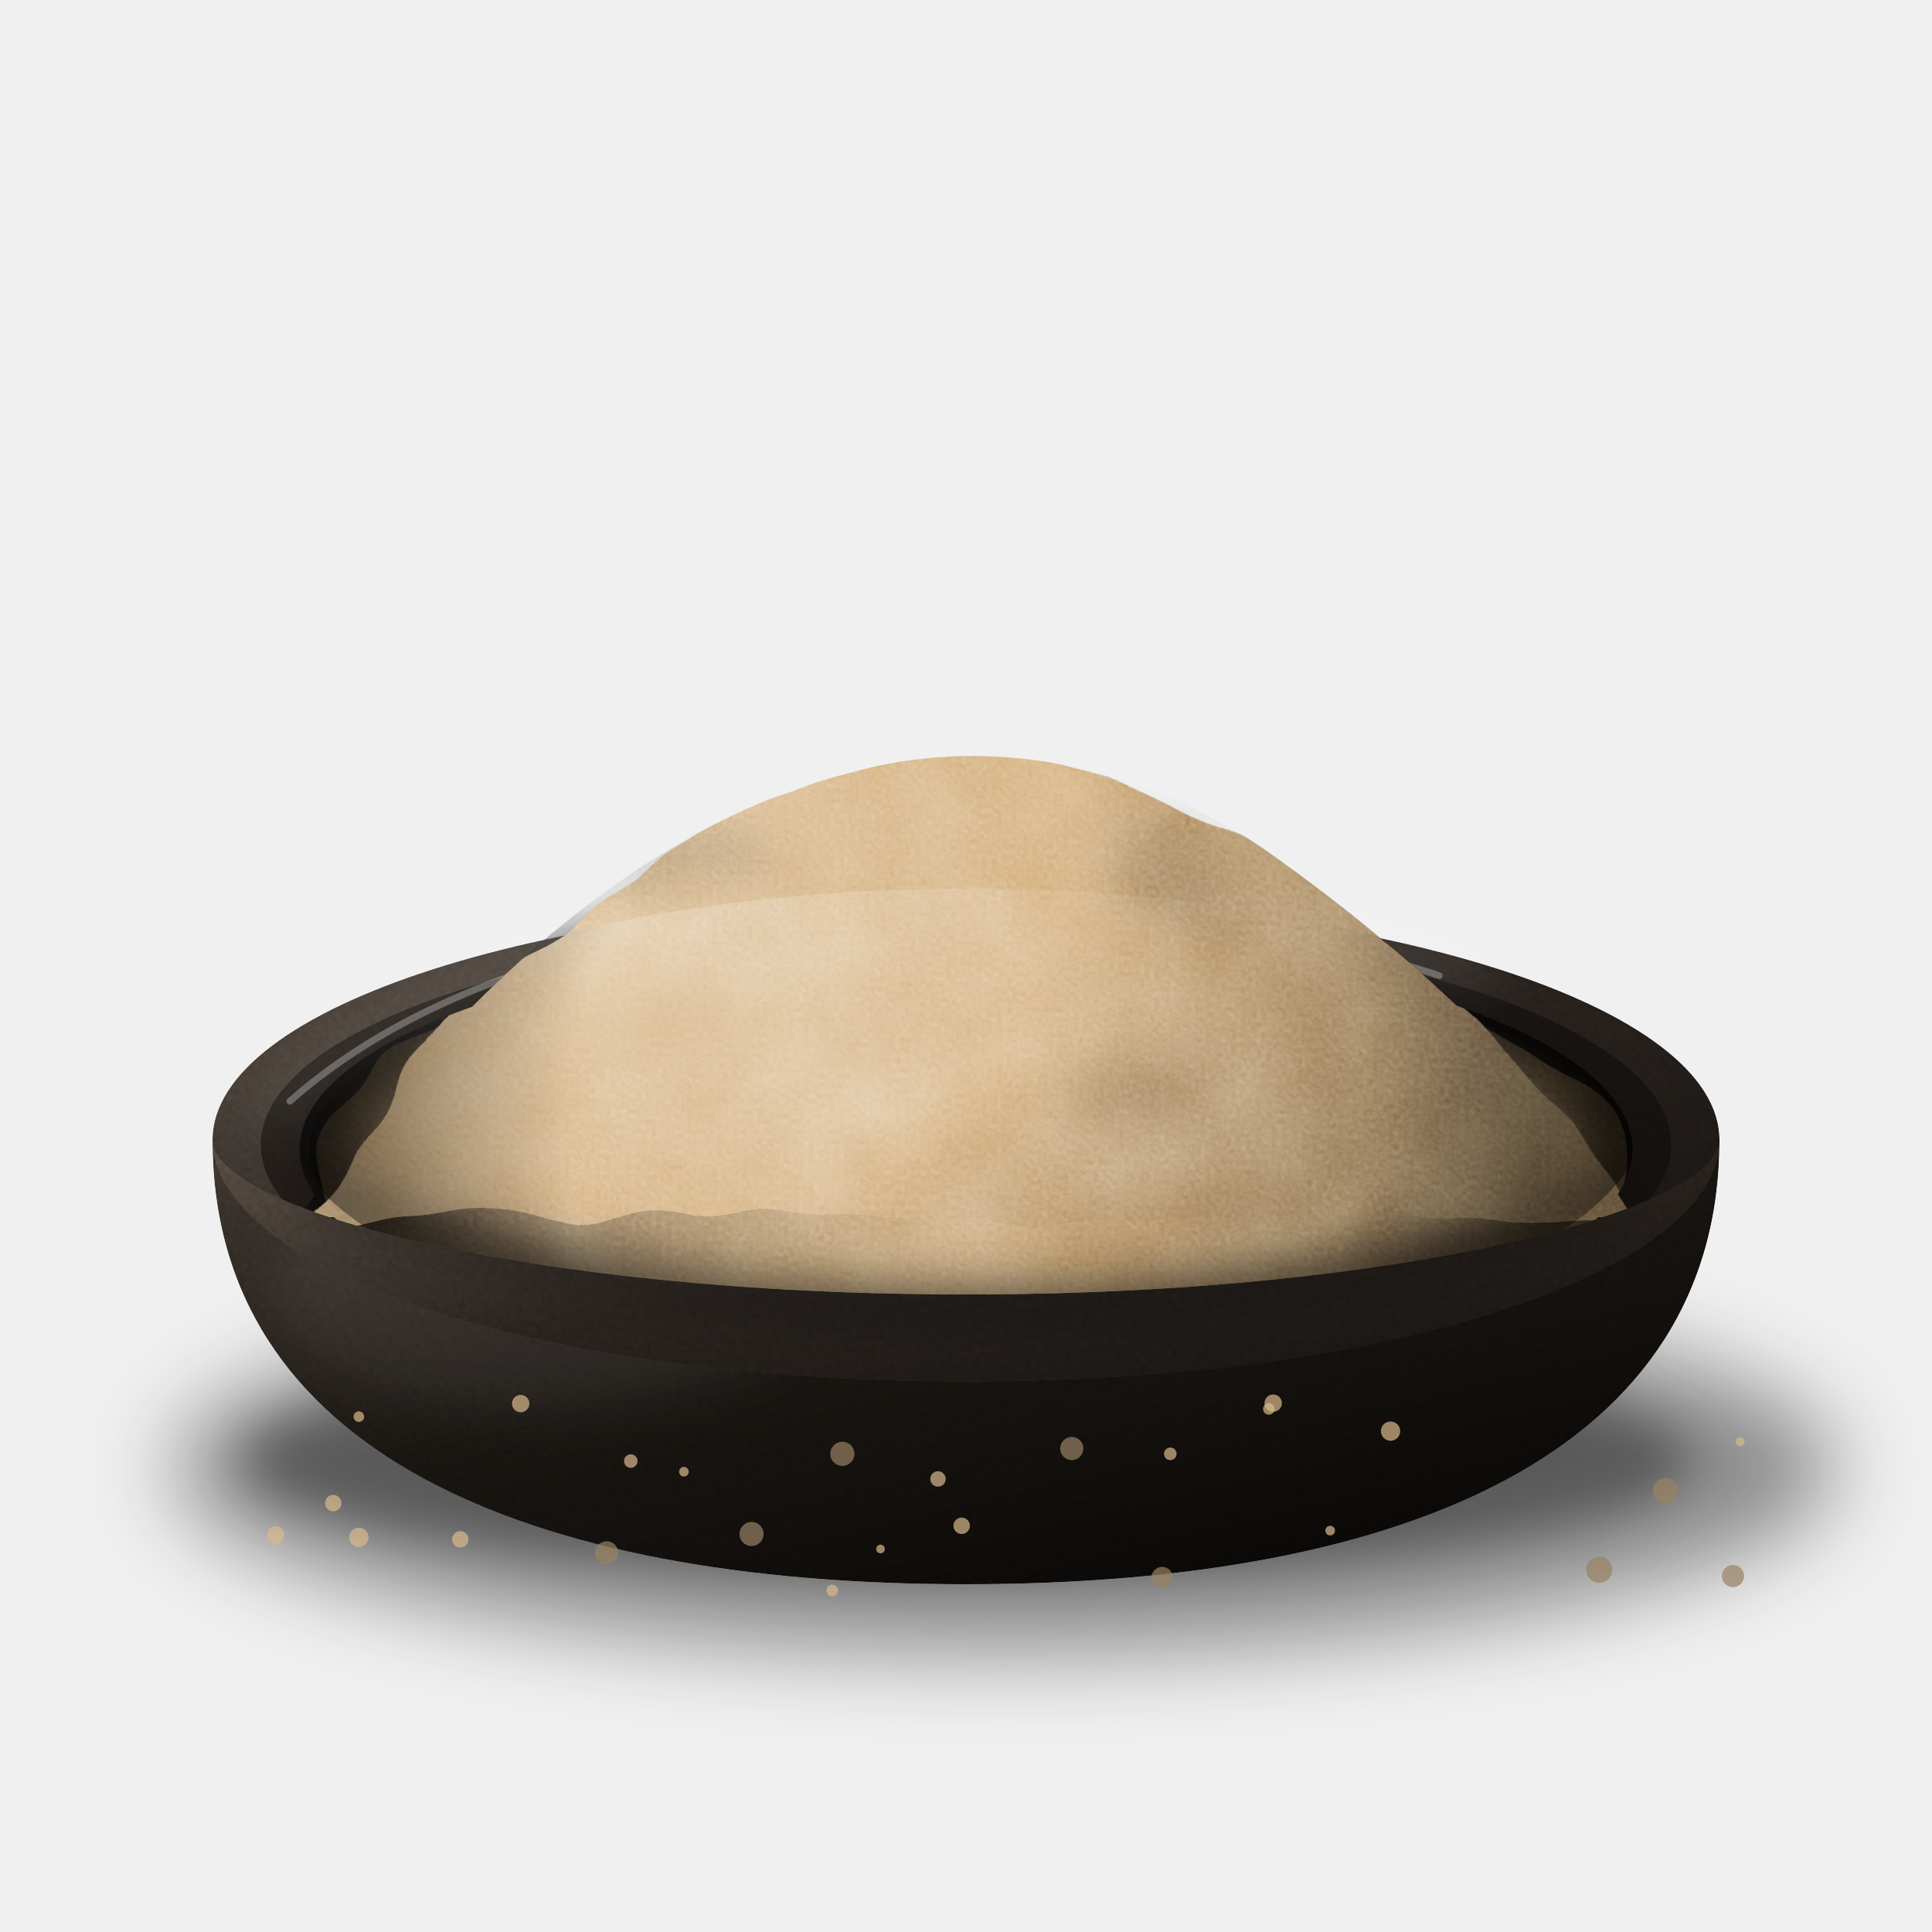
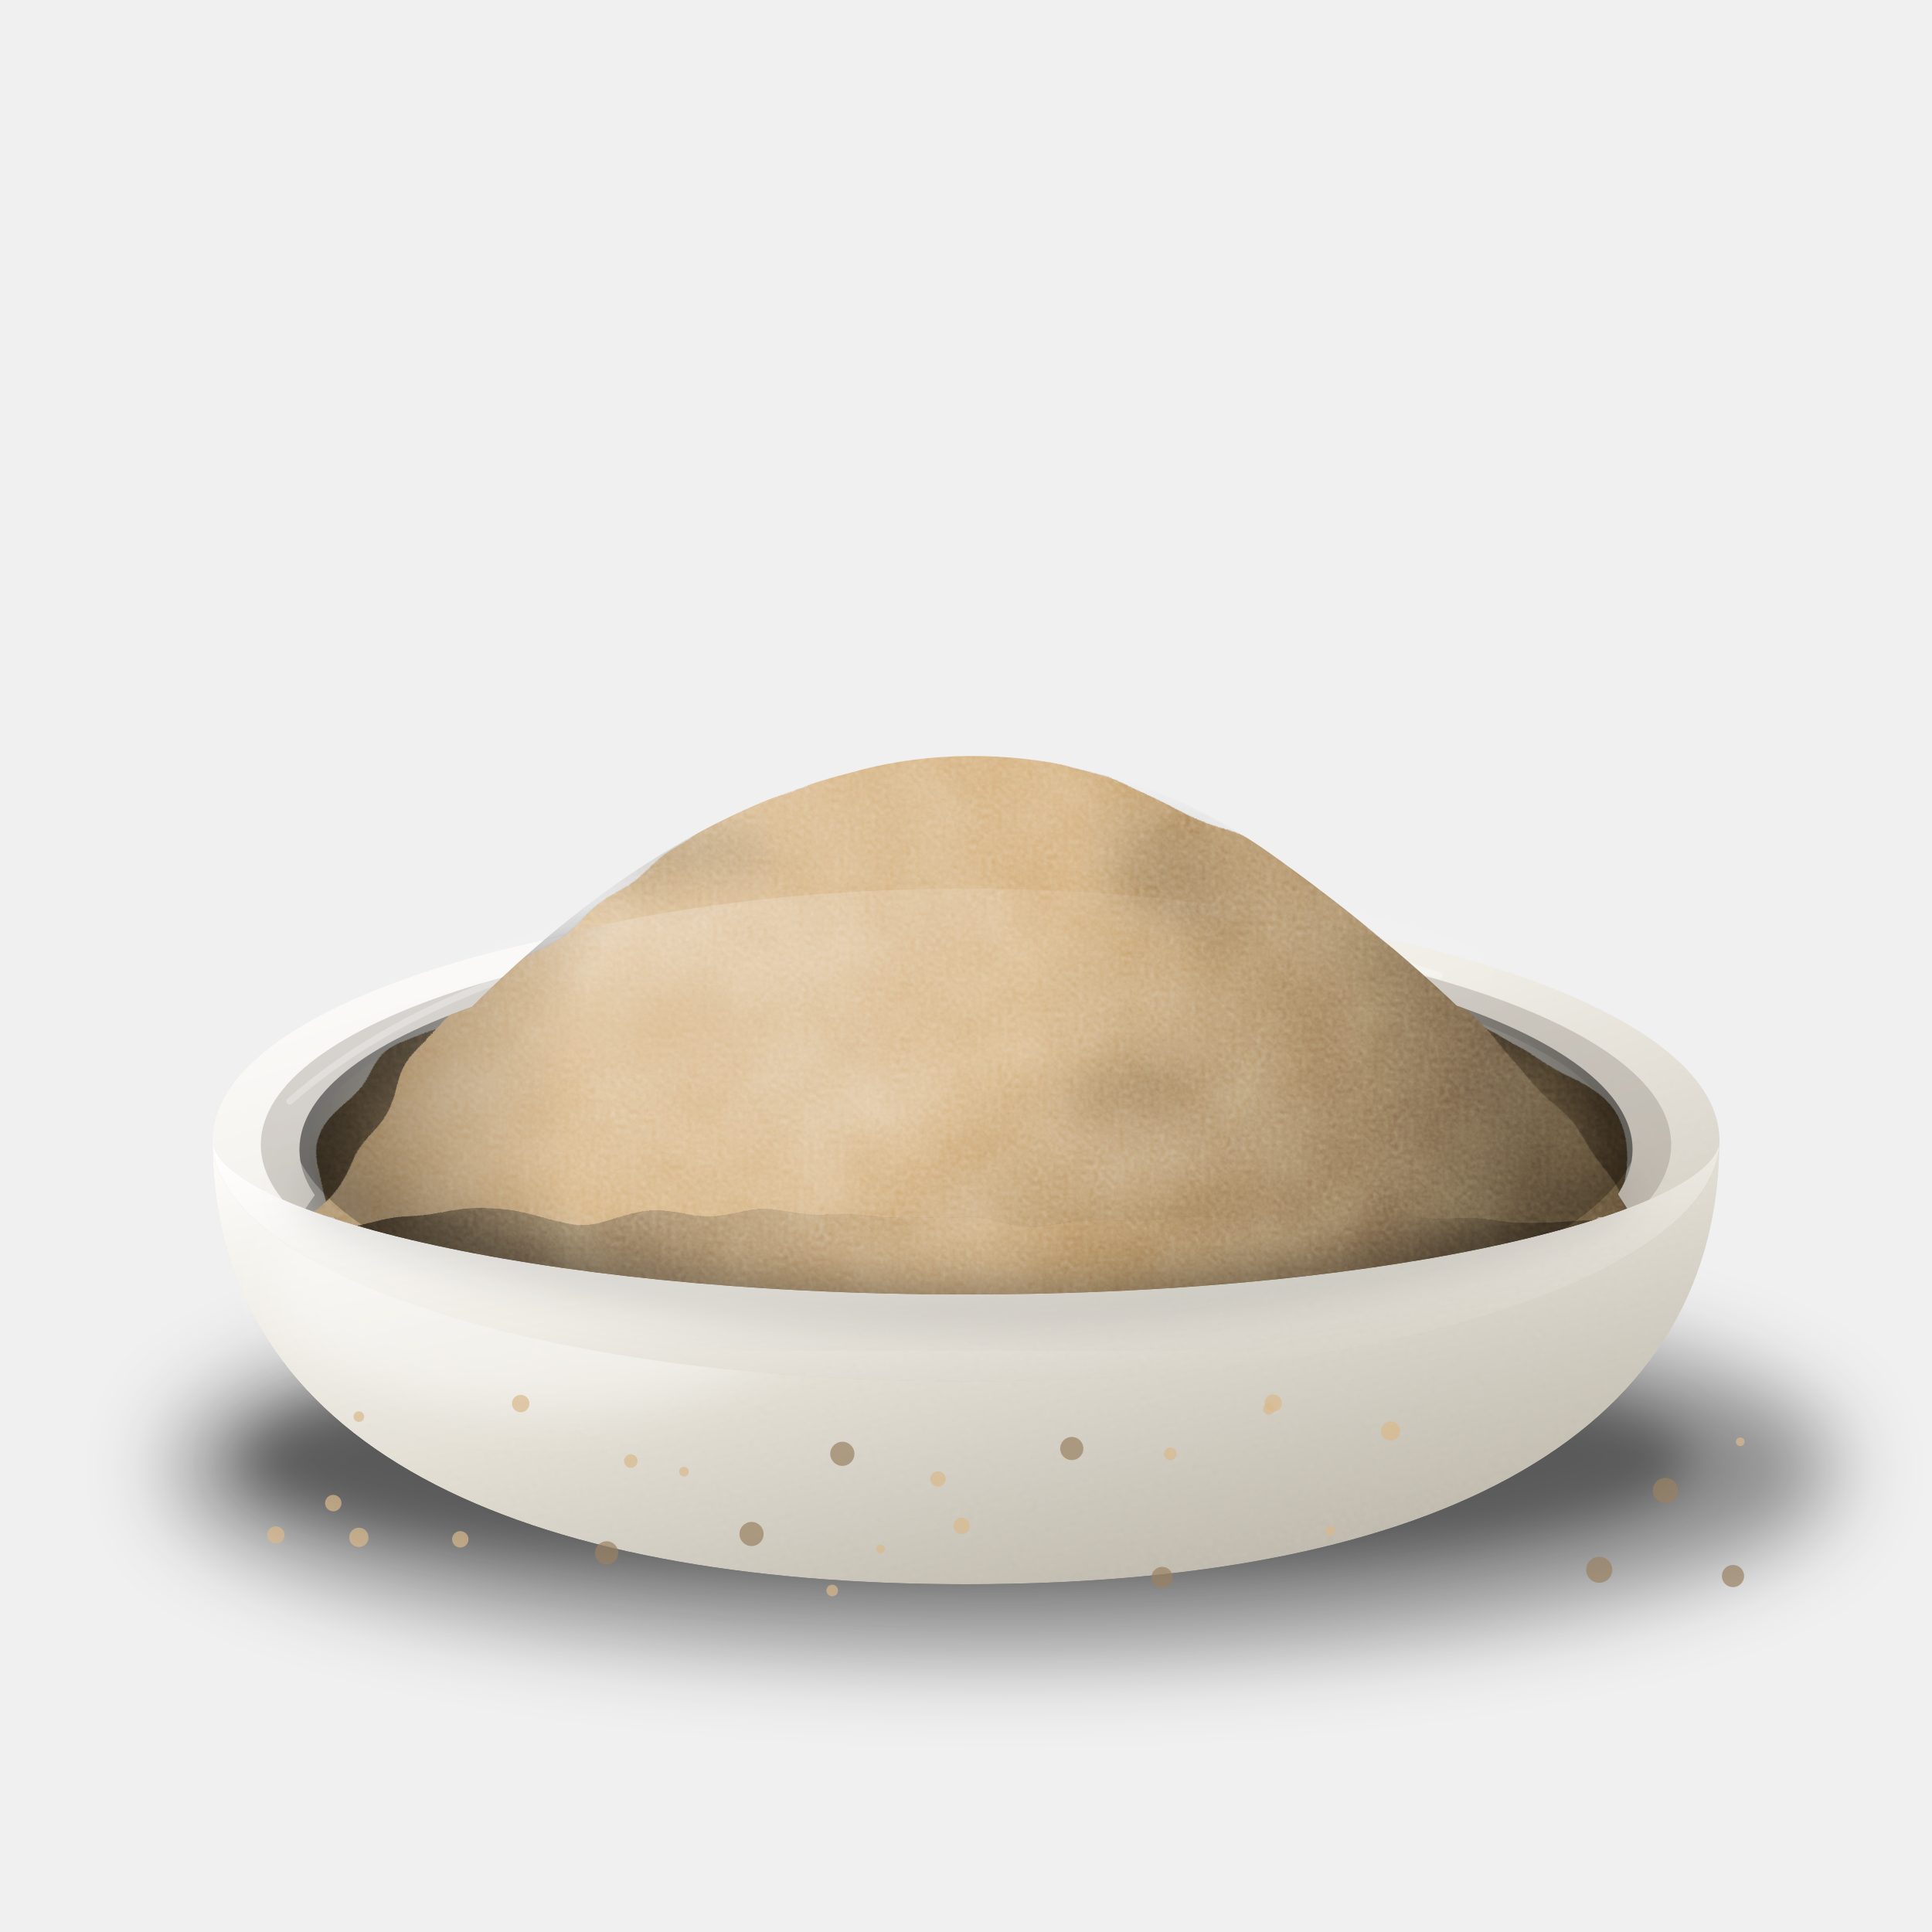
<svg xmlns="http://www.w3.org/2000/svg" viewBox="0 0 400 400" class="" role="presentation" aria-hidden="true" data-bowl="ginger-powder">
  <defs>
    <filter id="b-ginger-powder-soft" x="-20%" y="-40%" width="140%" height="180%">
      <feGaussianBlur stdDeviation="5" />
    </filter>
    <filter id="b-ginger-powder-ground" x="-20%" y="-50%" width="140%" height="200%">
      <feGaussianBlur stdDeviation="9" />
    </filter>
    <filter id="b-ginger-powder-stone" x="0" y="0" width="100%" height="100%" color-interpolation-filters="sRGB">
      <feTurbulence type="fractalNoise" baseFrequency="0.75" numOctaves="2" seed="5010" result="n" />
-       <feColorMatrix in="n" type="matrix" values="0.33 0.33 0.33 0 0  0.33 0.33 0.33 0 0  0.33 0.33 0.33 0 0  0 0 0 0 0.2" result="g" />
+       <feColorMatrix in="n" type="matrix" values="0.33 0.33 0.33 0 0  0.33 0.33 0.33 0 0  0.33 0.33 0.33 0 0  0 0 0 0 0.07" result="g" />
      <feBlend in="g" in2="SourceGraphic" mode="overlay" result="b" />
      <feComposite in="b" in2="SourceGraphic" operator="in" />
    </filter>
    <linearGradient id="b-ginger-powder-body" x1="0.1" y1="0" x2="0.9" y2="1">
-       <stop offset="0" stop-color="#3d352e" />
-       <stop offset="0.45" stop-color="#1a1612" />
-       <stop offset="1" stop-color="#070605" />
+       <stop offset="0" stop-color="#fbfaf7" />
+       <stop offset="0.45" stop-color="#e4e0d6" />
+       <stop offset="1" stop-color="#b6b0a3" />
    </linearGradient>
    <linearGradient id="b-ginger-powder-rim" x1="0" y1="0" x2="1" y2="1">
-       <stop offset="0" stop-color="#5a5047" />
-       <stop offset="0.5" stop-color="#2a2420" />
-       <stop offset="1" stop-color="#14110e" />
+       <stop offset="0" stop-color="#ffffff" />
+       <stop offset="0.5" stop-color="#efece5" />
+       <stop offset="1" stop-color="#cbc5b9" />
    </linearGradient>
    <linearGradient id="b-ginger-powder-wall" x1="0" y1="0" x2="0" y2="1">
-       <stop offset="0" stop-color="#2e2823" />
-       <stop offset="0.55" stop-color="#100d0b" />
-       <stop offset="1" stop-color="#070605" />
+       <stop offset="0" stop-color="#ebe7de" />
+       <stop offset="0.55" stop-color="#cdc7bb" />
+       <stop offset="1" stop-color="#b0a99c" />
    </linearGradient>
  </defs>
  <ellipse cx="208" cy="304" rx="172" ry="38" fill="#000" opacity="0.42" filter="url(#b-ginger-powder-ground)" />
  <ellipse cx="200" cy="302" rx="150" ry="24" fill="#000" opacity="0.35" filter="url(#b-ginger-powder-soft)" />
  <path d="M 44 236 C 44 300, 108 328, 200 328 C 292 328, 356 300, 356 236 Z" fill="url(#b-ginger-powder-body)" filter="url(#b-ginger-powder-stone)" />
-   <ellipse cx="112" cy="266" rx="56" ry="26" fill="#fff" opacity="0.06" filter="url(#b-ginger-powder-soft)" />
+   <ellipse cx="112" cy="266" rx="56" ry="26" fill="#fff" opacity="0.4" filter="url(#b-ginger-powder-soft)" />
  <ellipse cx="200" cy="236" rx="156" ry="50" fill="url(#b-ginger-powder-rim)" filter="url(#b-ginger-powder-stone)" />
-   <ellipse cx="200" cy="237" rx="146" ry="46" fill="#0c0a08" opacity="0.55" />
+   <ellipse cx="200" cy="237" rx="146" ry="46" fill="#8c857a" opacity="0.35" />
  <ellipse cx="200" cy="238" rx="136" ry="42" fill="url(#b-ginger-powder-wall)" />
  <path d="M 56 230 C 90 198, 146 186, 200 186 C 236 186, 274 191, 306 202" fill="none" stroke="#fff" stroke-opacity="0.16" stroke-width="5" stroke-linecap="round" filter="url(#b-ginger-powder-soft)" />
  <path d="M 60 228 C 94 198, 148 188, 200 188 C 234 188, 268 192, 298 202" fill="none" stroke="#fff" stroke-opacity="0.28" stroke-width="1.4" stroke-linecap="round" />
  <g>
    <defs>
      <radialGradient id="b-ginger-powder-dome" gradientUnits="userSpaceOnUse" cx="152" cy="180" r="215" fx="140" fy="170">
        <stop offset="0" stop-color="#e1c8a5" />
        <stop offset="0.36" stop-color="#d9b98c" />
        <stop offset="0.78" stop-color="#988262" />
        <stop offset="1" stop-color="#655134" />
      </radialGradient>
      <radialGradient id="b-ginger-powder-bed" gradientUnits="userSpaceOnUse" cx="200" cy="238" r="140">
        <stop offset="0" stop-color="#d9b98c" />
        <stop offset="0.72" stop-color="#988262" />
        <stop offset="1" stop-color="#655134" />
      </radialGradient>
      <clipPath id="b-ginger-powder-cavclip">
        <ellipse cx="200" cy="238" rx="138" ry="44" />
        <path d="M 62 252 C 88 214, 128 172, 176 160 C 204 152, 236 158, 262 176 C 296 200, 322 226, 338 252 Z" />
      </clipPath>
      <filter id="b-ginger-powder-surf" x="-8%" y="-14%" width="116%" height="128%" color-interpolation-filters="sRGB">
        <feTurbulence type="fractalNoise" baseFrequency="0.035" numOctaves="2" seed="5001" result="warp" />
        <feDisplacementMap in="SourceGraphic" in2="warp" scale="9" xChannelSelector="R" yChannelSelector="G" result="shape" />
        <feTurbulence type="fractalNoise" baseFrequency="0.95" numOctaves="2" seed="5002" result="fine" />
        <feColorMatrix in="fine" type="matrix" values="0.33 0.33 0.33 0 0  0.33 0.33 0.33 0 0  0.33 0.33 0.33 0 0  0 0 0 0 0.26" result="fineG" />
        <feTurbulence type="fractalNoise" baseFrequency="0.045" numOctaves="3" seed="5003" result="mottle" />
        <feColorMatrix in="mottle" type="matrix" values="0.33 0.33 0.33 0 0  0.33 0.33 0.33 0 0  0.33 0.33 0.33 0 0  0 0 0 0 0.32" result="mottleG" />
        <feBlend in="fineG" in2="shape" mode="overlay" result="s1" />
        <feBlend in="mottleG" in2="s1" mode="overlay" result="s2" />
        <feComposite in="s2" in2="shape" operator="in" />
      </filter>
    </defs>
    <g clip-path="url(#b-ginger-powder-cavclip)">
      <g filter="url(#b-ginger-powder-surf)">
        <ellipse cx="200" cy="240" rx="136" ry="42" fill="url(#b-ginger-powder-bed)" />
      </g>
-       <ellipse cx="200" cy="236" rx="136" ry="42" fill="none" stroke="#000" stroke-width="18" opacity="0.55" filter="url(#b-ginger-powder-soft)" />
+       <ellipse cx="200" cy="236" rx="136" ry="42" fill="none" stroke="#000" stroke-width="18" opacity="0.3" filter="url(#b-ginger-powder-soft)" />
      <g filter="url(#b-ginger-powder-surf)">
        <path d="M 62 252 C 88 214, 128 172, 176 160 C 204 152, 236 158, 262 176 C 296 200, 322 226, 338 252 Z" fill="url(#b-ginger-powder-dome)" />
        <g filter="url(#b-ginger-powder-soft)">
          <ellipse cx="189.5" cy="229.8" rx="7.9" ry="6.2" fill="#e1c8a5" opacity="0.5" />
          <ellipse cx="138.2" cy="177.0" rx="21.6" ry="6.0" fill="#988262" opacity="0.42" />
          <ellipse cx="171.5" cy="225.3" rx="14.2" ry="8.8" fill="#e1c8a5" opacity="0.5" />
          <ellipse cx="235.1" cy="226.0" rx="15.0" ry="6.4" fill="#988262" opacity="0.42" />
          <ellipse cx="132.6" cy="216.7" rx="15.5" ry="3.2" fill="#e1c8a5" opacity="0.5" />
          <ellipse cx="218.0" cy="176.4" rx="9.3" ry="4.4" fill="#e1c8a5" opacity="0.5" />
          <ellipse cx="166.2" cy="222.0" rx="9.3" ry="8.0" fill="#e1c8a5" opacity="0.5" />
          <ellipse cx="192.0" cy="181.9" rx="10.6" ry="7.6" fill="#e1c8a5" opacity="0.5" />
          <ellipse cx="157.8" cy="198.4" rx="20.7" ry="8.6" fill="#e1c8a5" opacity="0.5" />
          <ellipse cx="248.8" cy="187.5" rx="12.6" ry="4.5" fill="#988262" opacity="0.42" />
          <ellipse cx="242.2" cy="177.3" rx="12.8" ry="9.0" fill="#988262" opacity="0.42" />
        </g>
      </g>
    </g>
    <defs>
      <radialGradient id="b-ginger-powder-sheen" gradientUnits="userSpaceOnUse" cx="150" cy="186" r="120">
        <stop offset="0" stop-color="#fff" stop-opacity="0.22" />
        <stop offset="1" stop-color="#fff" stop-opacity="0" />
      </radialGradient>
      <radialGradient id="b-ginger-powder-vig" gradientUnits="userSpaceOnUse" cx="200" cy="232" r="150">
        <stop offset="0.55" stop-color="#000" stop-opacity="0" />
-         <stop offset="1" stop-color="#000" stop-opacity="0.55" />
+         <stop offset="1" stop-color="#000" stop-opacity="0.35" />
      </radialGradient>
    </defs>
    <g clip-path="url(#b-ginger-powder-cavclip)">
      <ellipse cx="200" cy="232" rx="140" ry="48" fill="url(#b-ginger-powder-sheen)" />
      <ellipse cx="200" cy="232" rx="140" ry="48" fill="url(#b-ginger-powder-vig)" />
    </g>
    <circle cx="275.4" cy="316.9" r="1.0" fill="#d9b98c" opacity="0.7" />
    <circle cx="262.7" cy="291.7" r="1.2" fill="#d9b98c" opacity="0.7" />
    <circle cx="74.3" cy="318.3" r="2.0" fill="#d9b98c" opacity="0.7" />
    <circle cx="221.9" cy="299.9" r="2.4" fill="#988262" opacity="0.7" />
    <circle cx="344.8" cy="308.6" r="2.6" fill="#988262" opacity="0.7" />
    <circle cx="287.9" cy="296.3" r="2.0" fill="#d9b98c" opacity="0.7" />
    <circle cx="125.6" cy="321.5" r="2.4" fill="#988262" opacity="0.7" />
    <circle cx="360.3" cy="298.5" r="0.9" fill="#d9b98c" opacity="0.7" />
    <circle cx="130.6" cy="302.5" r="1.4" fill="#d9b98c" opacity="0.7" />
    <circle cx="358.8" cy="326.3" r="2.3" fill="#988262" opacity="0.7" />
    <circle cx="331.1" cy="325.0" r="2.7" fill="#988262" opacity="0.7" />
    <circle cx="263.6" cy="290.5" r="1.8" fill="#d9b98c" opacity="0.7" />
    <circle cx="69.0" cy="311.2" r="1.7" fill="#d9b98c" opacity="0.7" />
    <circle cx="199.1" cy="315.9" r="1.7" fill="#d9b98c" opacity="0.7" />
    <circle cx="182.3" cy="320.7" r="0.9" fill="#d9b98c" opacity="0.7" />
    <circle cx="172.3" cy="329.3" r="1.2" fill="#d9b98c" opacity="0.7" />
    <circle cx="240.6" cy="326.6" r="2.2" fill="#988262" opacity="0.7" />
    <circle cx="242.3" cy="301.0" r="1.3" fill="#d9b98c" opacity="0.7" />
    <circle cx="95.3" cy="318.7" r="1.7" fill="#d9b98c" opacity="0.7" />
    <circle cx="194.2" cy="306.2" r="1.6" fill="#d9b98c" opacity="0.7" />
    <circle cx="74.3" cy="293.3" r="1.1" fill="#d9b98c" opacity="0.7" />
    <circle cx="174.4" cy="301.0" r="2.5" fill="#988262" opacity="0.7" />
    <circle cx="107.8" cy="290.6" r="1.8" fill="#d9b98c" opacity="0.7" />
    <circle cx="155.6" cy="317.6" r="2.5" fill="#988262" opacity="0.7" />
    <circle cx="141.6" cy="304.7" r="1.0" fill="#d9b98c" opacity="0.7" />
    <circle cx="57.1" cy="317.8" r="1.8" fill="#d9b98c" opacity="0.7" />
    <ellipse cx="136" cy="212" rx="26" ry="6" fill="#d9b98c" opacity="0.35" filter="url(#b-ginger-powder-soft)" />
  </g>
  <path d="M 44 236 C 44 262, 108 286, 200 286 C 292 286, 356 262, 356 236 C 356 250, 292 268, 200 268 C 108 268, 44 250, 44 236 Z" fill="url(#b-ginger-powder-rim)" filter="url(#b-ginger-powder-stone)" />
-   <path d="M 64 246 C 100 262, 150 270, 200 270 C 250 270, 300 262, 336 246" fill="none" stroke="#000" stroke-opacity="0.35" stroke-width="6" filter="url(#b-ginger-powder-soft)" />
+   <path d="M 64 246 C 100 262, 150 270, 200 270 C 250 270, 300 262, 336 246" fill="none" stroke="#000" stroke-opacity="0.2" stroke-width="6" filter="url(#b-ginger-powder-soft)" />
</svg>
